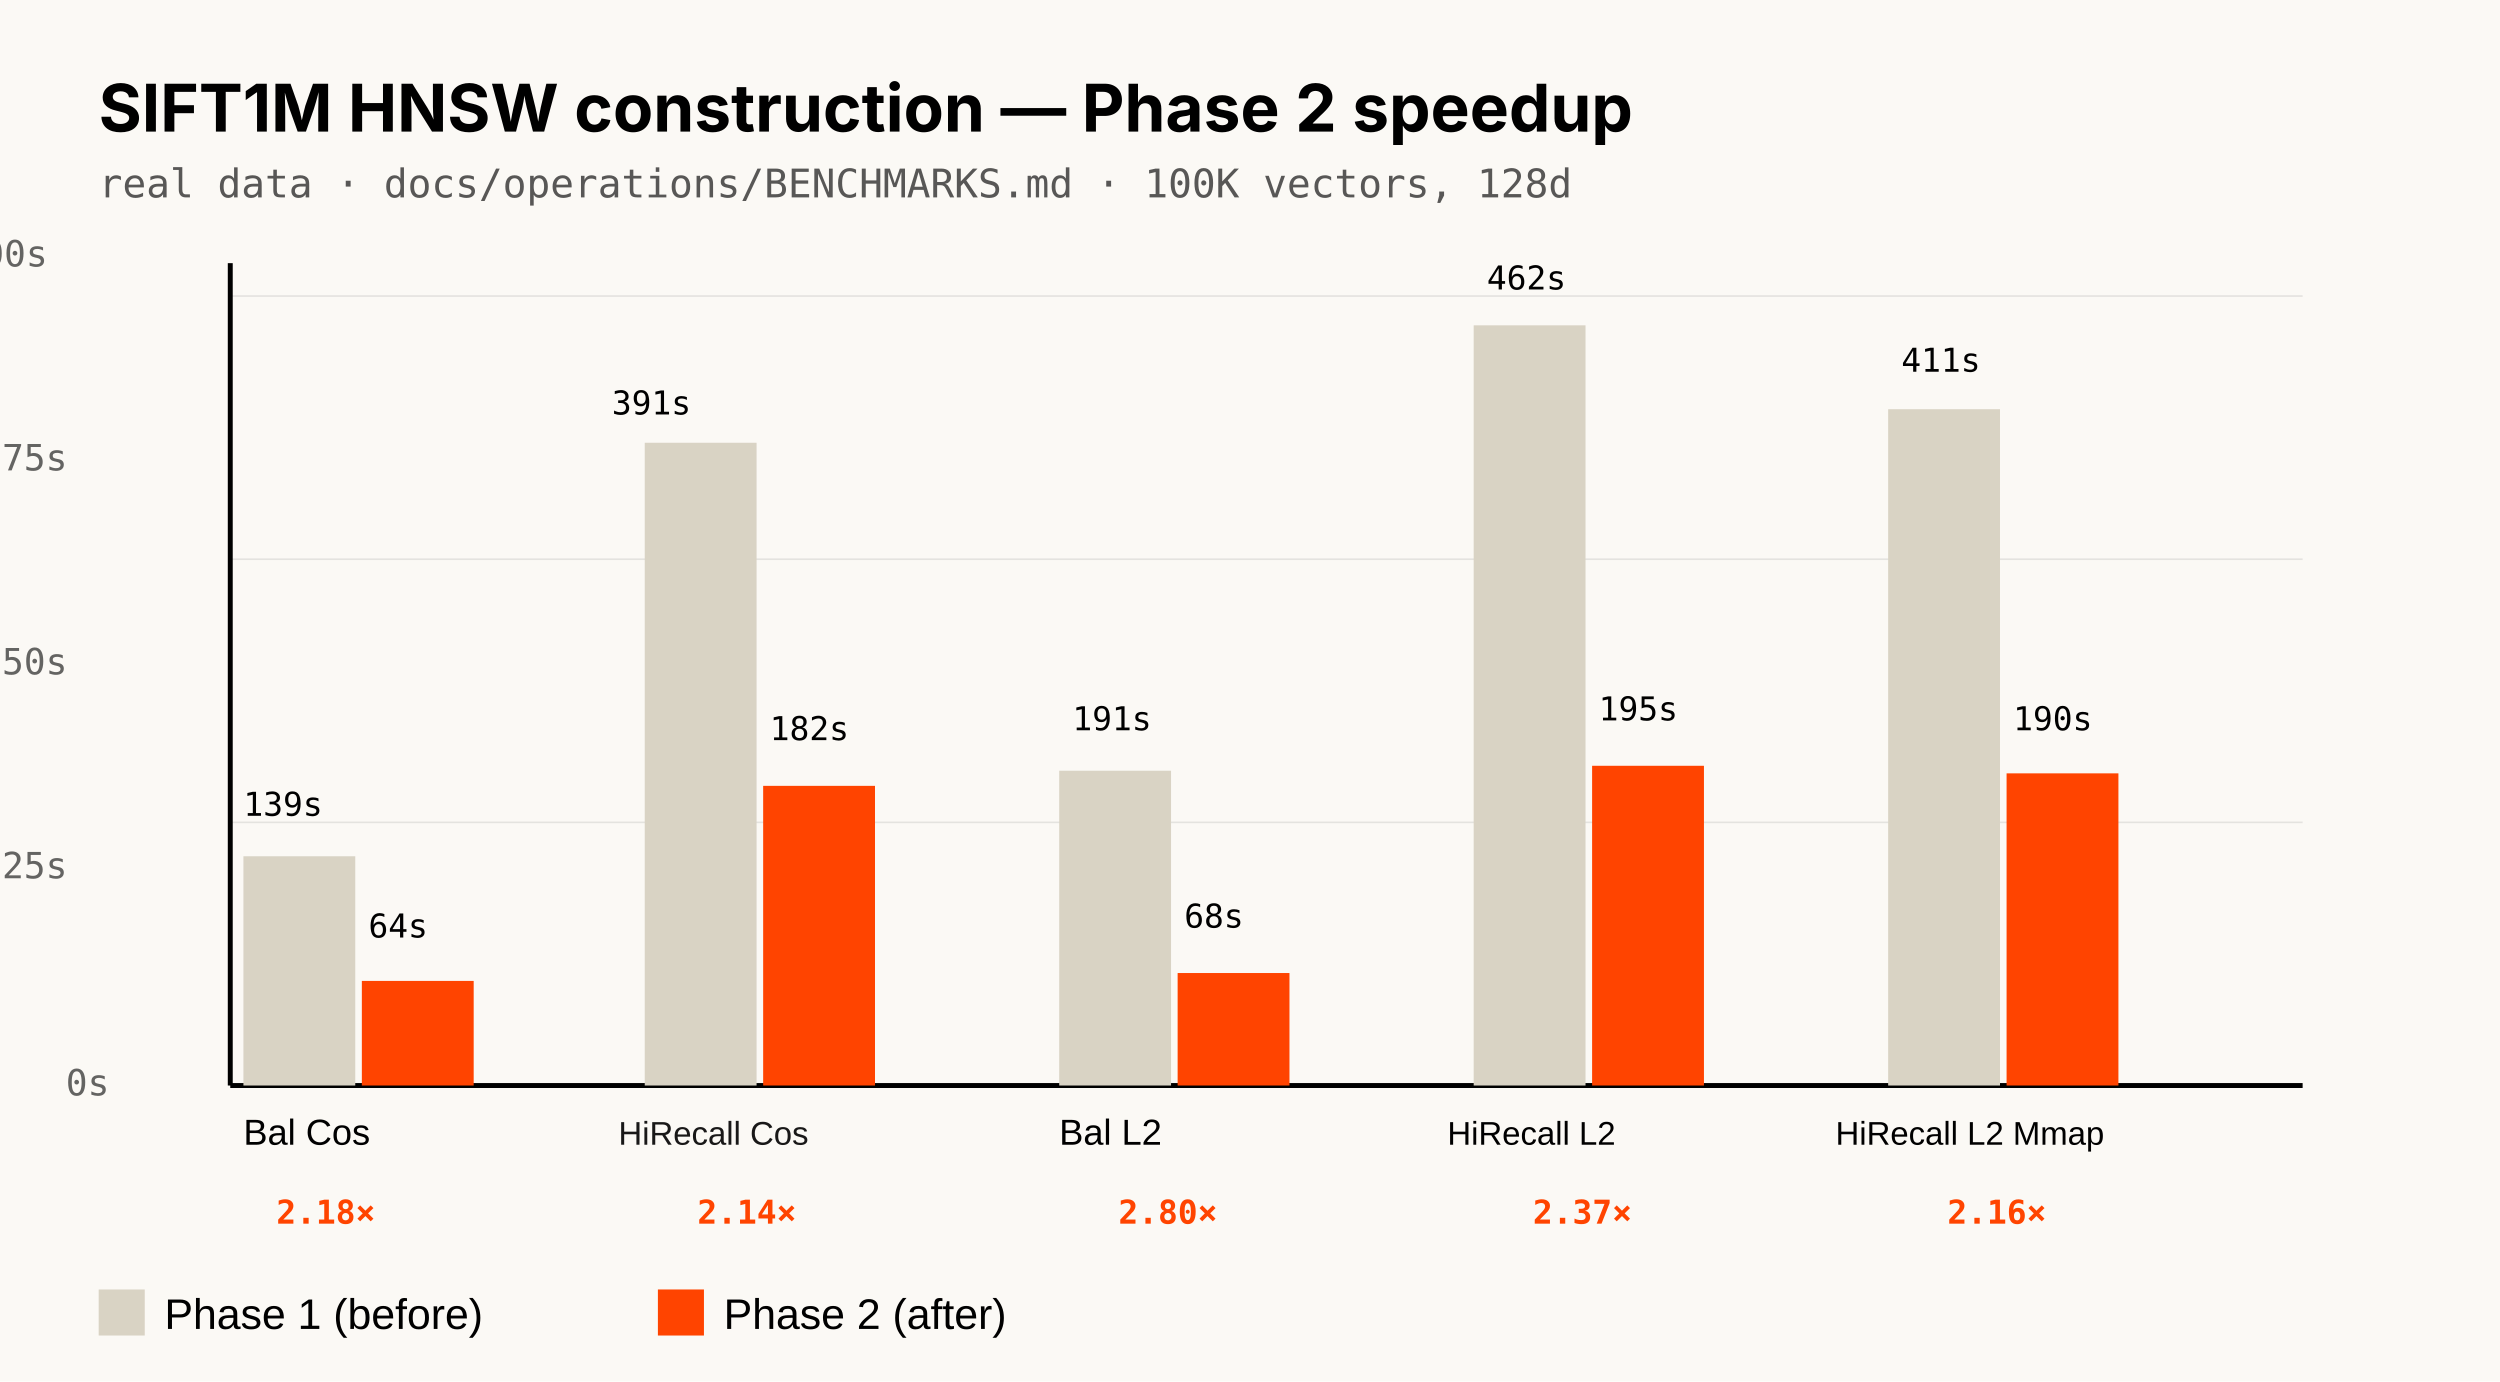
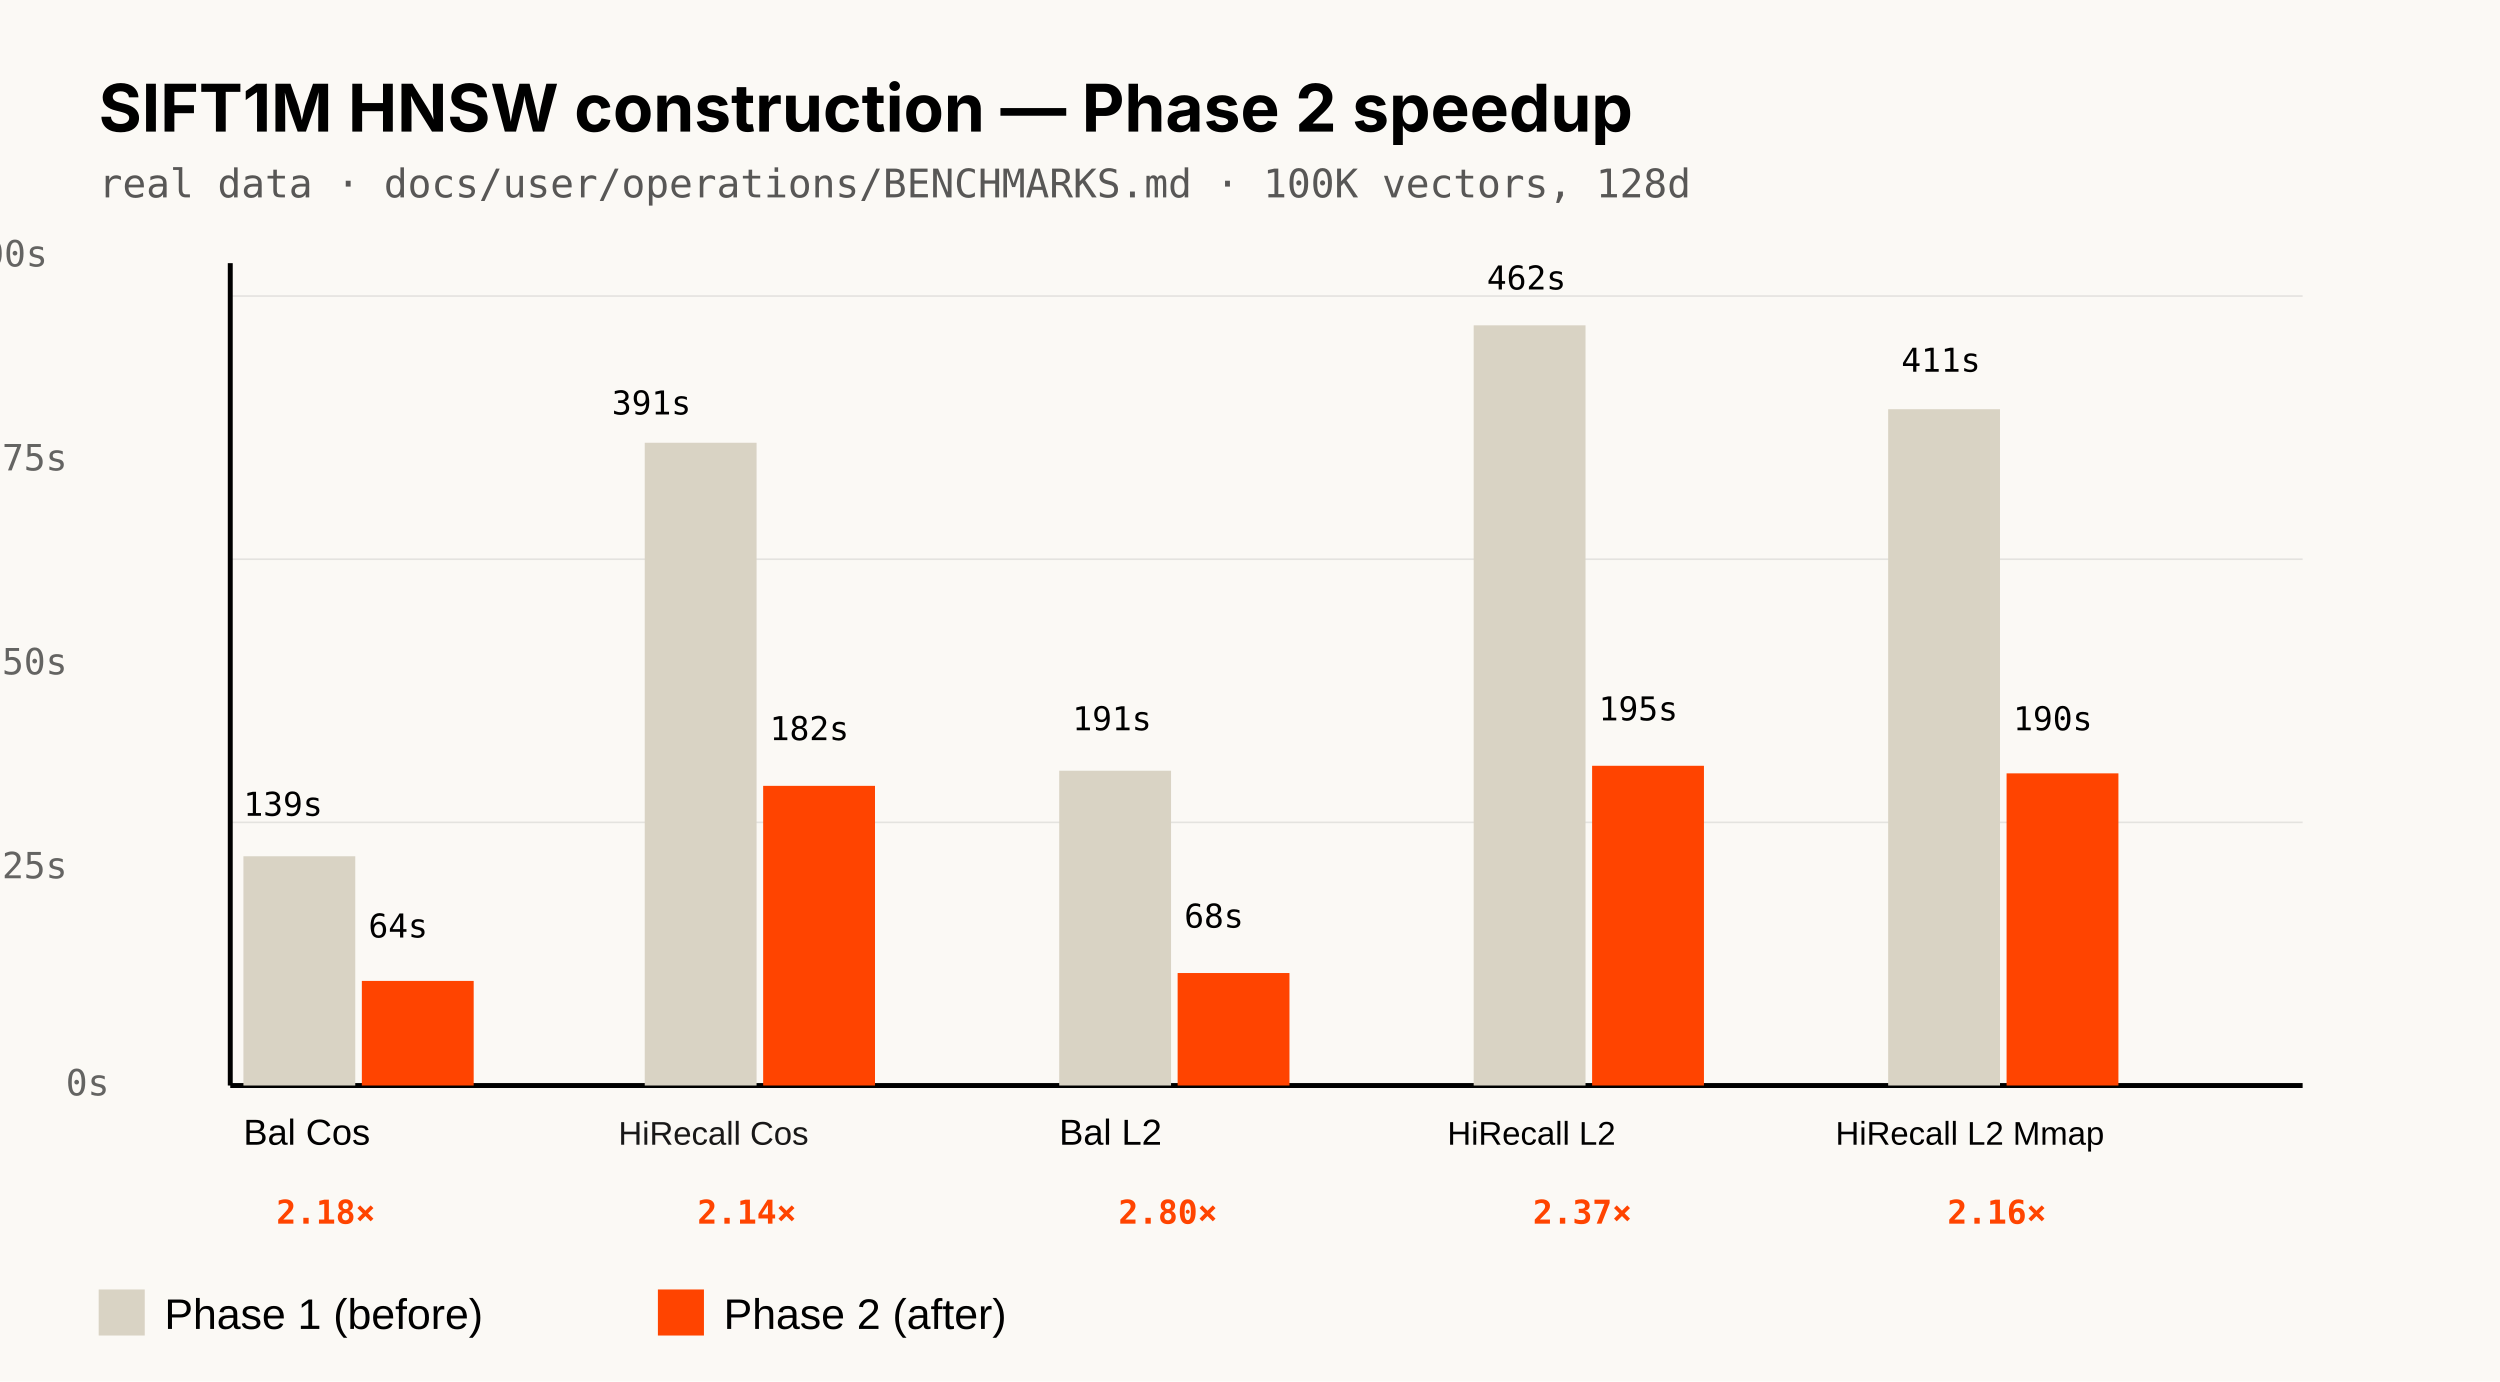
<svg xmlns="http://www.w3.org/2000/svg" width="760" height="420" viewBox="0 0 760 420" role="img" aria-label="SIFT1M (100K scale) HNSW construction speedup after Phase 2 optimizations. Balanced Cosine 2.18x, High Recall Cosine 2.14x, Balanced L2 2.80x, High Recall L2 2.37x, High Recall L2 Mmap 2.16x.">
  <rect width="760" height="420" fill="#FBF9F5" />
  <text x="30" y="40" fill="#000000" font-family="Inter,'SF Pro','Segoe UI',Arial,sans-serif" font-size="20" font-weight="700">SIFT1M HNSW construction — Phase 2 speedup</text>
-   <text x="30" y="60" fill="#000000" font-family="'SF Mono','Cascadia Mono','Roboto Mono',Menlo,monospace" font-size="12" opacity="0.65">real data · docs/operations/BENCHMARKS.md · 100K vectors, 128d</text>
+   <text x="30" y="60" fill="#000000" font-family="'SF Mono','Cascadia Mono','Roboto Mono',Menlo,monospace" font-size="12" opacity="0.65">real data · docs/user/operations/BENCHMARKS.md · 100K vectors, 128d</text>
  <line x1="70" y1="330" x2="700" y2="330" stroke="#000000" stroke-width="1.5" />
  <line x1="70" y1="330" x2="70" y2="80" stroke="#000000" stroke-width="1.5" />
  <g font-family="'SF Mono','Cascadia Mono','Roboto Mono',Menlo,monospace" font-size="11" fill="#000000" opacity="0.6">
    <text x="20" y="333">0s</text>
    <text x="-6" y="267">125s</text>
    <text x="-6" y="205">250s</text>
    <text x="-6" y="143">375s</text>
    <text x="-12" y="81">500s</text>
    <line x1="70" y1="250" x2="700" y2="250" stroke="#000000" stroke-width="0.5" opacity="0.15" />
    <line x1="70" y1="170" x2="700" y2="170" stroke="#000000" stroke-width="0.5" opacity="0.15" />
    <line x1="70" y1="90" x2="700" y2="90" stroke="#000000" stroke-width="0.5" opacity="0.15" />
  </g>
  <g font-family="'SF Mono','Cascadia Mono','Roboto Mono',Menlo,monospace" font-size="10" fill="#000000">
    <rect x="74" y="260.3" width="34" height="69.7" fill="#D9D3C4" />
    <rect x="110" y="298.2" width="34" height="31.8" fill="#FF4400" />
    <text x="74" y="248" fill="#000000">139s</text>
    <text x="112" y="285" fill="#000000">64s</text>
    <text x="84" y="372" fill="#FF4400" font-weight="bold">2.18×</text>
    <rect x="196" y="134.6" width="34" height="195.4" fill="#D9D3C4" />
    <rect x="232" y="238.9" width="34" height="91.1" fill="#FF4400" />
    <text x="186" y="126" fill="#000000">391s</text>
    <text x="234" y="225" fill="#000000">182s</text>
    <text x="212" y="372" fill="#FF4400" font-weight="bold">2.14×</text>
    <rect x="322" y="234.3" width="34" height="95.7" fill="#D9D3C4" />
    <rect x="358" y="295.8" width="34" height="34.2" fill="#FF4400" />
    <text x="326" y="222" fill="#000000">191s</text>
    <text x="360" y="282" fill="#000000">68s</text>
    <text x="340" y="372" fill="#FF4400" font-weight="bold">2.80×</text>
    <rect x="448" y="98.9" width="34" height="231.1" fill="#D9D3C4" />
    <rect x="484" y="232.8" width="34" height="97.2" fill="#FF4400" />
    <text x="452" y="88" fill="#000000">462s</text>
    <text x="486" y="219" fill="#000000">195s</text>
    <text x="466" y="372" fill="#FF4400" font-weight="bold">2.37×</text>
    <rect x="574" y="124.4" width="34" height="205.6" fill="#D9D3C4" />
    <rect x="610" y="235.1" width="34" height="94.9" fill="#FF4400" />
    <text x="578" y="113" fill="#000000">411s</text>
    <text x="612" y="222" fill="#000000">190s</text>
    <text x="592" y="372" fill="#FF4400" font-weight="bold">2.16×</text>
  </g>
  <g font-family="Arial,'SF Pro Text',system-ui,Arial,sans-serif" font-size="11" fill="#000000">
    <text x="74" y="348">Bal Cos</text>
    <text x="188" y="348" font-size="10" opacity="0.9">HiRecall Cos</text>
    <text x="322" y="348">Bal L2</text>
    <text x="440" y="348" font-size="10">HiRecall L2</text>
    <text x="558" y="348" font-size="10">HiRecall L2 Mmap</text>
  </g>
  <g>
    <rect x="30" y="392" width="14" height="14" fill="#D9D3C4" />
    <text x="50" y="404" fill="#000000" font-family="Arial,sans-serif" font-size="13">Phase 1 (before)</text>
    <rect x="200" y="392" width="14" height="14" fill="#FF4400" />
    <text x="220" y="404" fill="#000000" font-family="Arial,sans-serif" font-size="13">Phase 2 (after)</text>
  </g>
</svg>
